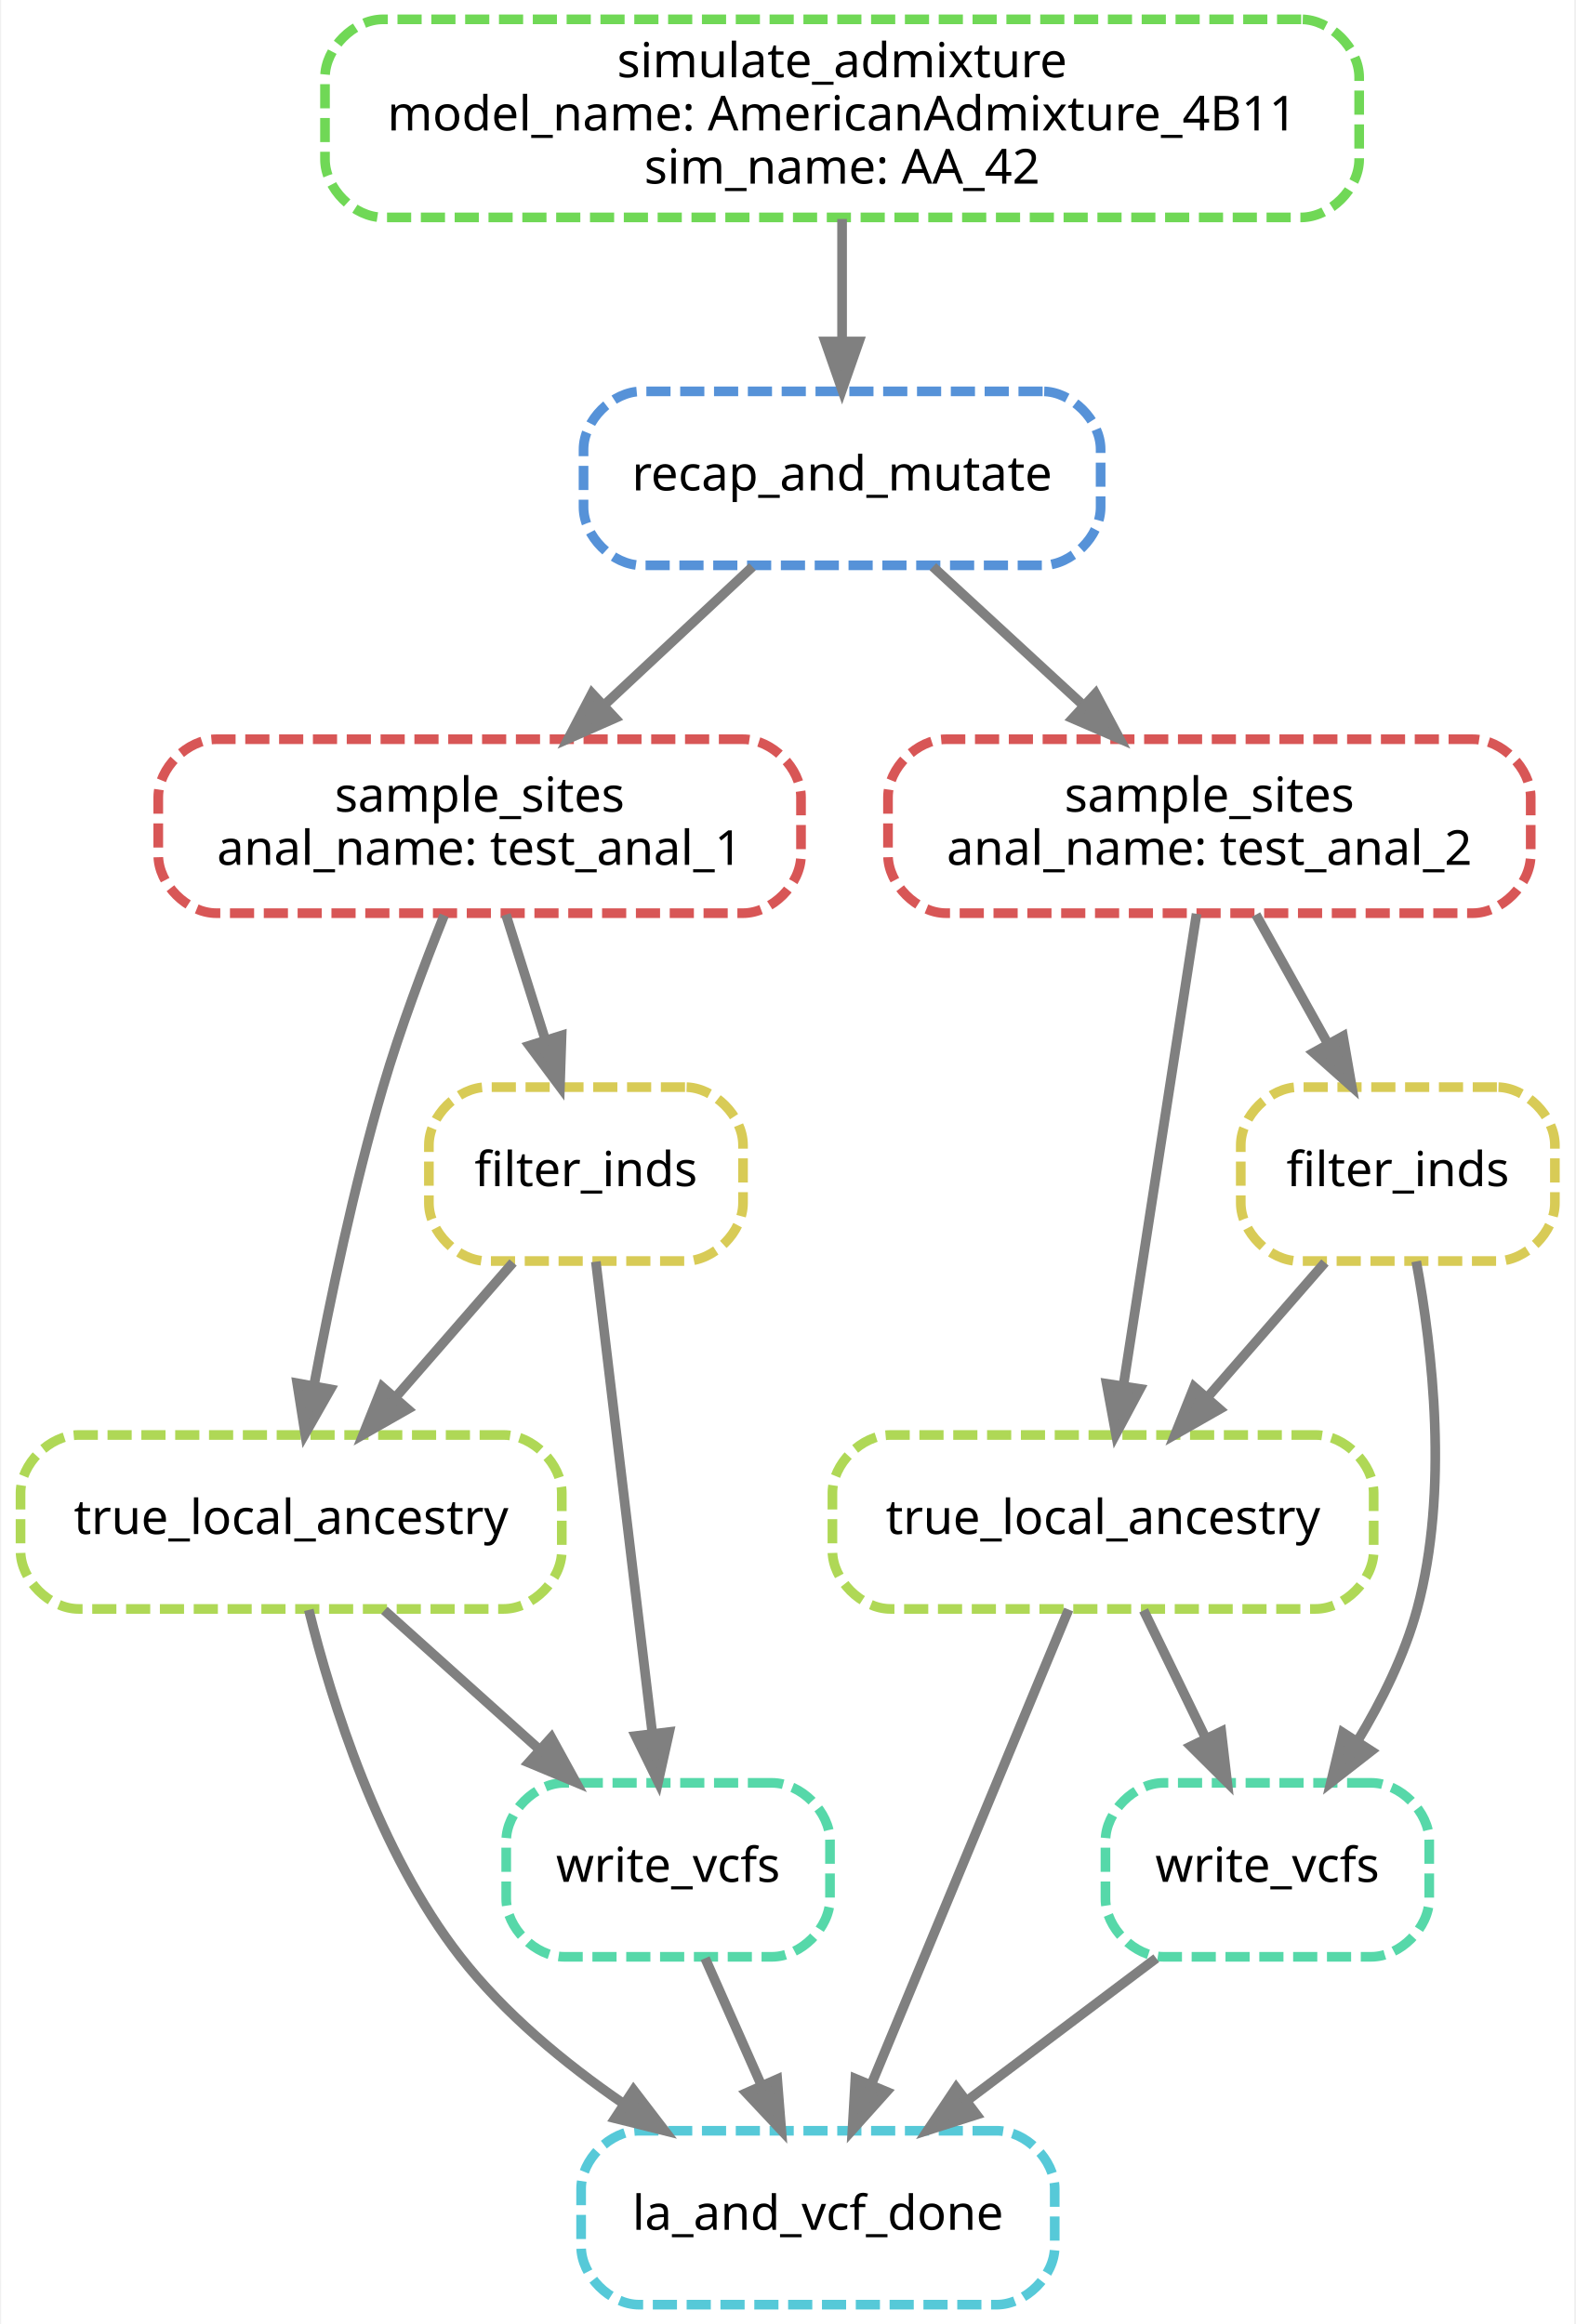
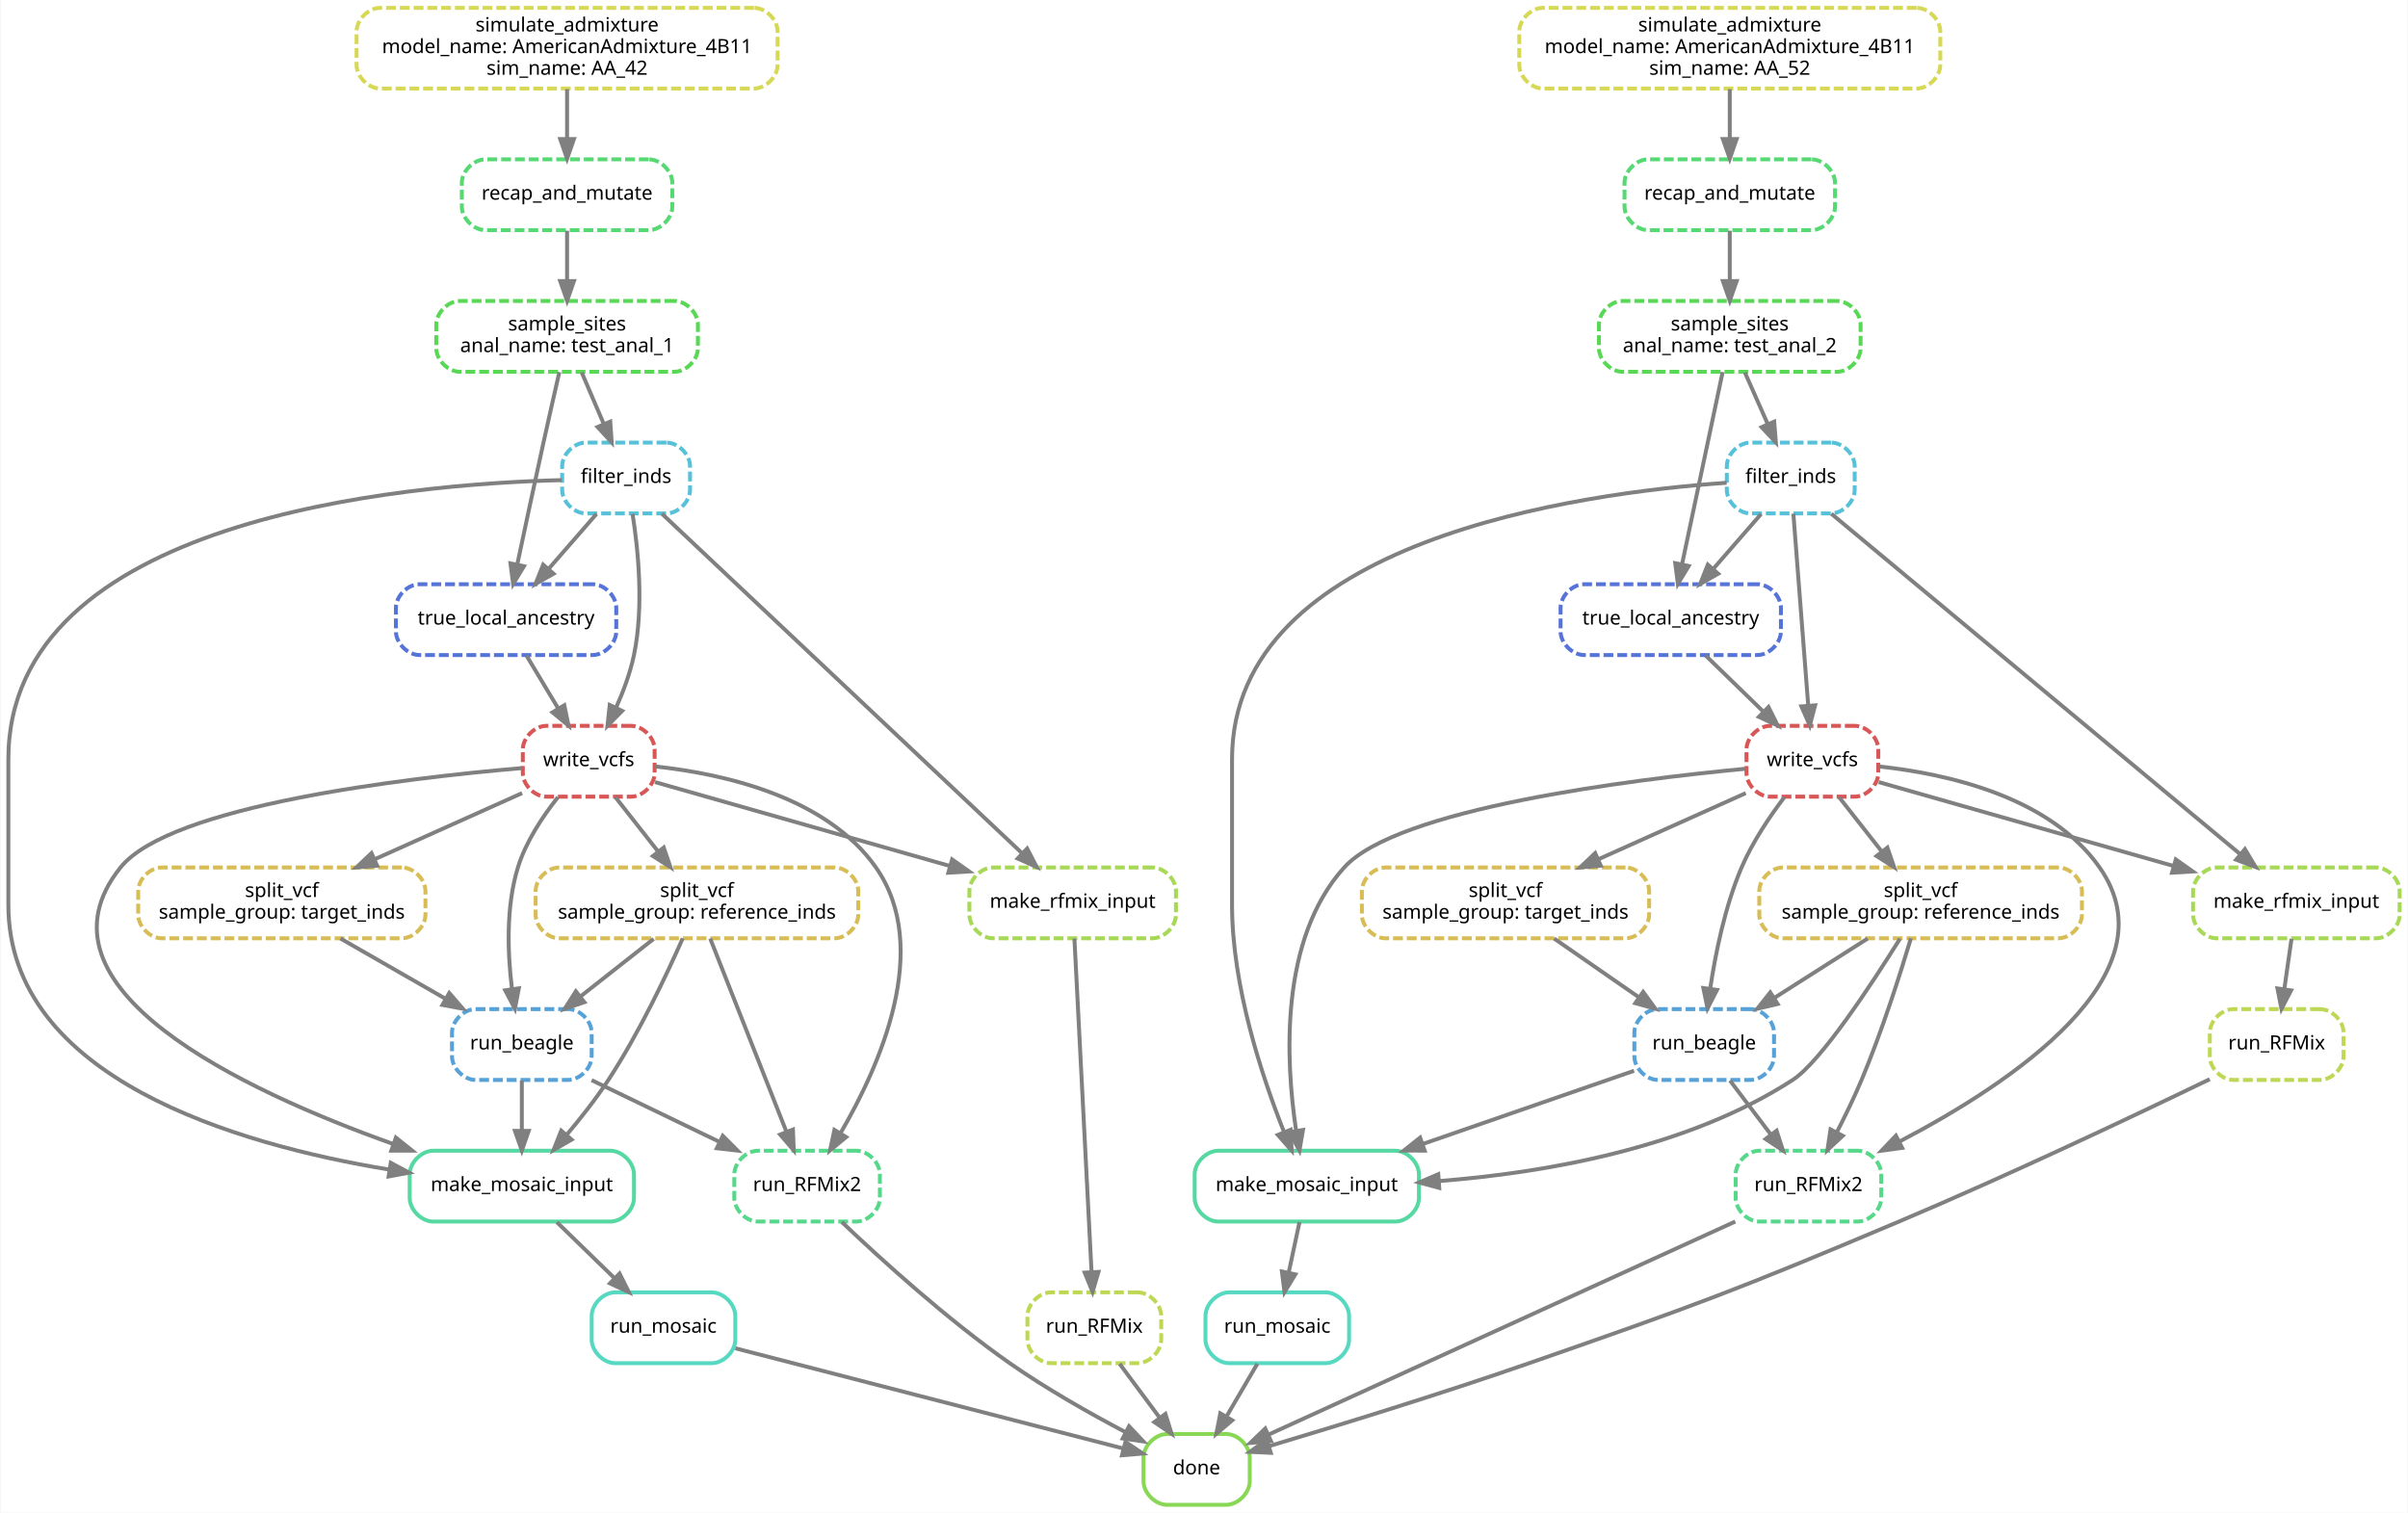
- <svg xmlns="http://www.w3.org/2000/svg" width="326pt" height="481pt" viewBox="0.00 0.00 325.50 481.00">
-   <g id="graph0" class="graph" transform="scale(1 1) rotate(0) translate(4 477)">
-     <polygon fill="white" stroke="transparent" points="-4,4 -4,-477 321.5,-477 321.5,4 -4,4" />
+ <svg xmlns="http://www.w3.org/2000/svg" width="1224pt" height="769pt" viewBox="0.00 0.00 1223.50 769.00">
+   <g id="graph0" class="graph" transform="scale(1 1) rotate(0) translate(4 765)">
+     <polygon fill="white" stroke="transparent" points="-4,4 -4,-765 1219.5,-765 1219.5,4 -4,4" />
    <g id="node1" class="node">
-       <path fill="none" stroke="#56c9d8" stroke-width="2" stroke-dasharray="5,2" d="M202,-36C202,-36 128,-36 128,-36 122,-36 116,-30 116,-24 116,-24 116,-12 116,-12 116,-6 122,0 128,0 128,0 202,0 202,0 208,0 214,-6 214,-12 214,-12 214,-24 214,-24 214,-30 208,-36 202,-36" />
-       <text text-anchor="middle" x="165" y="-15.5" font-family="sans" font-size="10.00">la_and_vcf_done</text>
+       <path fill="none" stroke="#88d856" stroke-width="2" d="M619,-36C619,-36 589,-36 589,-36 583,-36 577,-30 577,-24 577,-24 577,-12 577,-12 577,-6 583,0 589,0 589,0 619,0 619,0 625,0 631,-6 631,-12 631,-12 631,-24 631,-24 631,-30 625,-36 619,-36" />
+       <text text-anchor="middle" x="604" y="-15.5" font-family="sans" font-size="10.00">done</text>
    </g>
    <g id="node2" class="node">
-       <path fill="none" stroke="#afd856" stroke-width="2" stroke-dasharray="5,2" d="M100,-180C100,-180 12,-180 12,-180 6,-180 0,-174 0,-168 0,-168 0,-156 0,-156 0,-150 6,-144 12,-144 12,-144 100,-144 100,-144 106,-144 112,-150 112,-156 112,-156 112,-168 112,-168 112,-174 106,-180 100,-180" />
-       <text text-anchor="middle" x="56" y="-159.5" font-family="sans" font-size="10.00">true_local_ancestry</text>
+       <path fill="none" stroke="#56d88a" stroke-width="2" stroke-dasharray="5,2" d="M431,-180C431,-180 381,-180 381,-180 375,-180 369,-174 369,-168 369,-168 369,-156 369,-156 369,-150 375,-144 381,-144 381,-144 431,-144 431,-144 437,-144 443,-150 443,-156 443,-156 443,-168 443,-168 443,-174 437,-180 431,-180" />
+       <text text-anchor="middle" x="406" y="-159.5" font-family="sans" font-size="10.00">run_RFMix2</text>
    </g>
    <g id="edge1" class="edge">
-       <path fill="none" stroke="grey" stroke-width="2" d="M59.65,-143.8C64.37,-124.71 74.06,-93.74 91,-72 100.14,-60.26 112.57,-49.99 124.63,-41.7" />
-       <polygon fill="grey" stroke="grey" stroke-width="2" points="126.85,-44.42 133.29,-36.01 123.01,-38.57 126.85,-44.42" />
+       <path fill="none" stroke="grey" stroke-width="2" d="M423.68,-143.73C443.5,-124.87 477.06,-94.36 509,-72 527.58,-59 549.63,-46.53 567.8,-36.96" />
+       <polygon fill="grey" stroke="grey" stroke-width="2" points="569.65,-39.94 576.92,-32.23 566.43,-33.73 569.65,-39.94" />
+     </g>
+     <g id="node3" class="node">
+       <path fill="none" stroke="#56a2d8" stroke-width="2" stroke-dasharray="5,2" d="M284.5,-252C284.5,-252 237.5,-252 237.5,-252 231.5,-252 225.5,-246 225.5,-240 225.5,-240 225.5,-228 225.5,-228 225.5,-222 231.5,-216 237.5,-216 237.5,-216 284.5,-216 284.5,-216 290.5,-216 296.5,-222 296.5,-228 296.5,-228 296.5,-240 296.5,-240 296.5,-246 290.5,-252 284.5,-252" />
+       <text text-anchor="middle" x="261" y="-231.5" font-family="sans" font-size="10.00">run_beagle</text>
+     </g>
+     <g id="edge7" class="edge">
+       <path fill="none" stroke="grey" stroke-width="2" d="M296.47,-215.88C316.12,-206.39 340.72,-194.51 361.63,-184.42" />
+       <polygon fill="grey" stroke="grey" stroke-width="2" points="363.16,-187.57 370.64,-180.07 360.12,-181.26 363.16,-187.57" />
+     </g>
+     <g id="node27" class="node">
+       <path fill="none" stroke="#56d8a2" stroke-width="2" d="M306,-180C306,-180 216,-180 216,-180 210,-180 204,-174 204,-168 204,-168 204,-156 204,-156 204,-150 210,-144 216,-144 216,-144 306,-144 306,-144 312,-144 318,-150 318,-156 318,-156 318,-168 318,-168 318,-174 312,-180 306,-180" />
+       <text text-anchor="middle" x="261" y="-159.5" font-family="sans" font-size="10.00">make_mosaic_input</text>
+     </g>
+     <g id="edge44" class="edge">
+       <path fill="none" stroke="grey" stroke-width="2" d="M261,-215.7C261,-207.98 261,-198.71 261,-190.11" />
+       <polygon fill="grey" stroke="grey" stroke-width="2" points="264.5,-190.1 261,-180.1 257.5,-190.1 264.5,-190.1" />
+     </g>
+     <g id="node4" class="node">
+       <path fill="none" stroke="#d8bc56" stroke-width="2" stroke-dasharray="5,2" d="M200,-324C200,-324 78,-324 78,-324 72,-324 66,-318 66,-312 66,-312 66,-300 66,-300 66,-294 72,-288 78,-288 78,-288 200,-288 200,-288 206,-288 212,-294 212,-300 212,-300 212,-312 212,-312 212,-318 206,-324 200,-324" />
+       <text text-anchor="middle" x="139" y="-309" font-family="sans" font-size="10.00">split_vcf</text>
+       <text text-anchor="middle" x="139" y="-298" font-family="sans" font-size="10.00">sample_group: target_inds</text>
+     </g>
+     <g id="edge10" class="edge">
+       <path fill="none" stroke="grey" stroke-width="2" d="M168.84,-287.88C184.94,-278.64 205,-267.13 222.29,-257.21" />
+       <polygon fill="grey" stroke="grey" stroke-width="2" points="224.11,-260.2 231.04,-252.19 220.63,-254.13 224.11,-260.2" />
+     </g>
+     <g id="node5" class="node">
+       <path fill="none" stroke="#d85656" stroke-width="2" stroke-dasharray="5,2" d="M316.5,-396C316.5,-396 273.5,-396 273.5,-396 267.5,-396 261.5,-390 261.5,-384 261.5,-384 261.5,-372 261.5,-372 261.5,-366 267.5,-360 273.5,-360 273.5,-360 316.5,-360 316.5,-360 322.5,-360 328.5,-366 328.5,-372 328.5,-372 328.5,-384 328.5,-384 328.5,-390 322.5,-396 316.5,-396" />
+       <text text-anchor="middle" x="295" y="-375.5" font-family="sans" font-size="10.00">write_vcfs</text>
+     </g>
+     <g id="edge9" class="edge">
+       <path fill="none" stroke="grey" stroke-width="2" d="M328.82,-375.35C363.48,-371.64 415.77,-359.99 441,-324 469.66,-283.1 442.95,-223.11 423.06,-189.08" />
+       <polygon fill="grey" stroke="grey" stroke-width="2" points="425.86,-186.95 417.69,-180.21 419.88,-190.58 425.86,-186.95" />
+     </g>
+     <g id="edge12" class="edge">
+       <path fill="none" stroke="grey" stroke-width="2" d="M279.39,-359.77C271.63,-350.03 263.05,-337.18 259,-324 252.84,-303.97 253.77,-280.18 256,-262.24" />
+       <polygon fill="grey" stroke="grey" stroke-width="2" points="259.49,-262.57 257.47,-252.17 252.56,-261.56 259.49,-262.57" />
+     </g>
+     <g id="edge13" class="edge">
+       <path fill="none" stroke="grey" stroke-width="2" d="M261.15,-361.81C239.24,-351.98 210.39,-339.03 186.23,-328.19" />
+       <polygon fill="grey" stroke="grey" stroke-width="2" points="187.45,-324.9 176.89,-324 184.58,-331.29 187.45,-324.9" />
+     </g>
+     <g id="node11" class="node">
+       <path fill="none" stroke="#d8bc56" stroke-width="2" stroke-dasharray="5,2" d="M420,-324C420,-324 280,-324 280,-324 274,-324 268,-318 268,-312 268,-312 268,-300 268,-300 268,-294 274,-288 280,-288 280,-288 420,-288 420,-288 426,-288 432,-294 432,-300 432,-300 432,-312 432,-312 432,-318 426,-324 420,-324" />
+       <text text-anchor="middle" x="350" y="-309" font-family="sans" font-size="10.00">split_vcf</text>
+       <text text-anchor="middle" x="350" y="-298" font-family="sans" font-size="10.00">sample_group: reference_inds</text>
+     </g>
+     <g id="edge21" class="edge">
+       <path fill="none" stroke="grey" stroke-width="2" d="M308.6,-359.7C315.12,-351.39 323.07,-341.28 330.25,-332.14" />
+       <polygon fill="grey" stroke="grey" stroke-width="2" points="333.13,-334.13 336.56,-324.1 327.63,-329.81 333.13,-334.13" />
+     </g>
+     <g id="node23" class="node">
+       <path fill="none" stroke="#a7d856" stroke-width="2" stroke-dasharray="5,2" d="M581.5,-324C581.5,-324 500.5,-324 500.5,-324 494.5,-324 488.5,-318 488.5,-312 488.5,-312 488.5,-300 488.5,-300 488.5,-294 494.5,-288 500.5,-288 500.5,-288 581.5,-288 581.5,-288 587.5,-288 593.5,-294 593.5,-300 593.5,-300 593.5,-312 593.5,-312 593.5,-318 587.5,-324 581.5,-324" />
+       <text text-anchor="middle" x="541" y="-303.5" font-family="sans" font-size="10.00">make_rfmix_input</text>
+     </g>
+     <g id="edge39" class="edge">
+       <path fill="none" stroke="grey" stroke-width="2" d="M328.69,-367.41C367.14,-356.47 430.86,-338.34 478.48,-324.79" />
+       <polygon fill="grey" stroke="grey" stroke-width="2" points="479.72,-328.08 488.38,-321.97 477.8,-321.34 479.72,-328.08" />
+     </g>
+     <g id="edge46" class="edge">
+       <path fill="none" stroke="grey" stroke-width="2" d="M261.19,-374.54C201.7,-369.45 82.22,-355.46 57,-324 8.08,-262.99 118.93,-210.78 195.62,-183.43" />
+       <polygon fill="grey" stroke="grey" stroke-width="2" points="196.98,-186.67 205.26,-180.06 194.66,-180.06 196.98,-186.67" />
+     </g>
+     <g id="node6" class="node">
+       <path fill="none" stroke="#5673d8" stroke-width="2" stroke-dasharray="5,2" d="M297,-468C297,-468 209,-468 209,-468 203,-468 197,-462 197,-456 197,-456 197,-444 197,-444 197,-438 203,-432 209,-432 209,-432 297,-432 297,-432 303,-432 309,-438 309,-444 309,-444 309,-456 309,-456 309,-462 303,-468 297,-468" />
+       <text text-anchor="middle" x="253" y="-447.5" font-family="sans" font-size="10.00">true_local_ancestry</text>
+     </g>
+     <g id="edge14" class="edge">
+       <path fill="none" stroke="grey" stroke-width="2" d="M263.38,-431.7C268.26,-423.56 274.19,-413.69 279.58,-404.7" />
+       <polygon fill="grey" stroke="grey" stroke-width="2" points="282.59,-406.48 284.74,-396.1 276.59,-402.88 282.59,-406.48" />
+     </g>
+     <g id="node7" class="node">
+       <path fill="none" stroke="#59d856" stroke-width="2" stroke-dasharray="5,2" d="M338.5,-612C338.5,-612 229.5,-612 229.5,-612 223.5,-612 217.5,-606 217.5,-600 217.5,-600 217.5,-588 217.5,-588 217.5,-582 223.5,-576 229.5,-576 229.5,-576 338.5,-576 338.5,-576 344.5,-576 350.5,-582 350.5,-588 350.5,-588 350.5,-600 350.5,-600 350.5,-606 344.5,-612 338.5,-612" />
+       <text text-anchor="middle" x="284" y="-597" font-family="sans" font-size="10.00">sample_sites</text>
+       <text text-anchor="middle" x="284" y="-586" font-family="sans" font-size="10.00">anal_name: test_anal_1</text>
+     </g>
+     <g id="edge16" class="edge">
+       <path fill="none" stroke="grey" stroke-width="2" d="M280.06,-575.83C277.69,-565.46 274.63,-551.98 272,-540 267.45,-519.3 262.45,-495.85 258.72,-478.22" />
+       <polygon fill="grey" stroke="grey" stroke-width="2" points="262.07,-477.14 256.58,-468.08 255.22,-478.58 262.07,-477.14" />
    </g>
    <g id="node10" class="node">
-       <path fill="none" stroke="#56d8a9" stroke-width="2" stroke-dasharray="5,2" d="M155.5,-108C155.5,-108 112.5,-108 112.5,-108 106.5,-108 100.5,-102 100.5,-96 100.5,-96 100.5,-84 100.5,-84 100.5,-78 106.5,-72 112.5,-72 112.5,-72 155.5,-72 155.5,-72 161.5,-72 167.5,-78 167.5,-84 167.5,-84 167.5,-96 167.5,-96 167.5,-102 161.5,-108 155.5,-108" />
-       <text text-anchor="middle" x="134" y="-87.5" font-family="sans" font-size="10.00">write_vcfs</text>
+       <path fill="none" stroke="#56c1d8" stroke-width="2" stroke-dasharray="5,2" d="M334.5,-540C334.5,-540 293.5,-540 293.5,-540 287.5,-540 281.5,-534 281.5,-528 281.5,-528 281.5,-516 281.5,-516 281.5,-510 287.5,-504 293.5,-504 293.5,-504 334.5,-504 334.5,-504 340.5,-504 346.5,-510 346.5,-516 346.5,-516 346.5,-528 346.5,-528 346.5,-534 340.5,-540 334.5,-540" />
+       <text text-anchor="middle" x="314" y="-519.5" font-family="sans" font-size="10.00">filter_inds</text>
+     </g>
+     <g id="edge20" class="edge">
+       <path fill="none" stroke="grey" stroke-width="2" d="M291.42,-575.7C294.79,-567.81 298.87,-558.3 302.62,-549.55" />
+       <polygon fill="grey" stroke="grey" stroke-width="2" points="305.95,-550.67 306.67,-540.1 299.51,-547.92 305.95,-550.67" />
+     </g>
+     <g id="node8" class="node">
+       <path fill="none" stroke="#56d873" stroke-width="2" stroke-dasharray="5,2" d="M325.5,-684C325.5,-684 242.5,-684 242.5,-684 236.5,-684 230.5,-678 230.5,-672 230.5,-672 230.5,-660 230.5,-660 230.5,-654 236.5,-648 242.5,-648 242.5,-648 325.5,-648 325.5,-648 331.5,-648 337.5,-654 337.5,-660 337.5,-660 337.5,-672 337.5,-672 337.5,-678 331.5,-684 325.5,-684" />
+       <text text-anchor="middle" x="284" y="-663.5" font-family="sans" font-size="10.00">recap_and_mutate</text>
+     </g>
+     <g id="edge18" class="edge">
+       <path fill="none" stroke="grey" stroke-width="2" d="M284,-647.7C284,-639.98 284,-630.71 284,-622.11" />
+       <polygon fill="grey" stroke="grey" stroke-width="2" points="287.5,-622.1 284,-612.1 280.5,-622.1 287.5,-622.1" />
+     </g>
+     <g id="node9" class="node">
+       <path fill="none" stroke="#d6d856" stroke-width="2" stroke-dasharray="5,2" d="M379,-761C379,-761 189,-761 189,-761 183,-761 177,-755 177,-749 177,-749 177,-732 177,-732 177,-726 183,-720 189,-720 189,-720 379,-720 379,-720 385,-720 391,-726 391,-732 391,-732 391,-749 391,-749 391,-755 385,-761 379,-761" />
+       <text text-anchor="middle" x="284" y="-749" font-family="sans" font-size="10.00">simulate_admixture</text>
+       <text text-anchor="middle" x="284" y="-738" font-family="sans" font-size="10.00">model_name: AmericanAdmixture_4B11</text>
+       <text text-anchor="middle" x="284" y="-727" font-family="sans" font-size="10.00">sim_name: AA_42</text>
+     </g>
+     <g id="edge19" class="edge">
+       <path fill="none" stroke="grey" stroke-width="2" d="M284,-719.69C284,-711.91 284,-702.84 284,-694.45" />
+       <polygon fill="grey" stroke="grey" stroke-width="2" points="287.5,-694.32 284,-684.32 280.5,-694.32 287.5,-694.32" />
    </g>
    <g id="edge15" class="edge">
-       <path fill="none" stroke="grey" stroke-width="2" d="M75.28,-143.7C84.92,-135.05 96.73,-124.45 107.23,-115.03" />
-       <polygon fill="grey" stroke="grey" stroke-width="2" points="109.84,-117.39 114.94,-108.1 105.16,-112.18 109.84,-117.39" />
-     </g>
-     <g id="node3" class="node">
-       <path fill="none" stroke="#d85656" stroke-width="2" stroke-dasharray="5,2" d="M149.5,-324C149.5,-324 40.5,-324 40.5,-324 34.5,-324 28.5,-318 28.5,-312 28.5,-312 28.5,-300 28.5,-300 28.5,-294 34.5,-288 40.5,-288 40.5,-288 149.5,-288 149.5,-288 155.5,-288 161.5,-294 161.5,-300 161.5,-300 161.5,-312 161.5,-312 161.5,-318 155.5,-324 149.5,-324" />
-       <text text-anchor="middle" x="95" y="-309" font-family="sans" font-size="10.00">sample_sites</text>
-       <text text-anchor="middle" x="95" y="-298" font-family="sans" font-size="10.00">anal_name: test_anal_1</text>
+       <path fill="none" stroke="grey" stroke-width="2" d="M317.28,-503.74C320.14,-485.66 323.09,-456.53 318,-432 316.12,-422.96 312.63,-413.58 308.91,-405.26" />
+       <polygon fill="grey" stroke="grey" stroke-width="2" points="312,-403.6 304.54,-396.07 305.68,-406.61 312,-403.6" />
+     </g>
+     <g id="edge17" class="edge">
+       <path fill="none" stroke="grey" stroke-width="2" d="M298.92,-503.7C291.61,-495.3 282.69,-485.07 274.66,-475.86" />
+       <polygon fill="grey" stroke="grey" stroke-width="2" points="277.11,-473.34 267.91,-468.1 271.84,-477.94 277.11,-473.34" />
+     </g>
+     <g id="edge38" class="edge">
+       <path fill="none" stroke="grey" stroke-width="2" d="M332.19,-503.85C372.37,-465.97 468.79,-375.08 515.19,-331.33" />
+       <polygon fill="grey" stroke="grey" stroke-width="2" points="517.85,-333.64 522.72,-324.23 513.04,-328.55 517.85,-333.64" />
+     </g>
+     <g id="edge47" class="edge">
+       <path fill="none" stroke="grey" stroke-width="2" d="M281.29,-520.93C200.86,-518.88 0,-501.5 0,-379 0,-379 0,-379 0,-305 0,-216.88 116.22,-183.13 193.56,-170.43" />
+       <polygon fill="grey" stroke="grey" stroke-width="2" points="194.38,-173.85 203.72,-168.85 193.3,-166.93 194.38,-173.85" />
+     </g>
+     <g id="edge8" class="edge">
+       <path fill="none" stroke="grey" stroke-width="2" d="M356.75,-287.87C366.38,-263.46 384.14,-218.43 395.5,-189.64" />
+       <polygon fill="grey" stroke="grey" stroke-width="2" points="398.81,-190.78 399.22,-180.19 392.3,-188.21 398.81,-190.78" />
+     </g>
+     <g id="edge11" class="edge">
+       <path fill="none" stroke="grey" stroke-width="2" d="M328,-287.7C316.79,-278.88 303,-268.03 290.85,-258.47" />
+       <polygon fill="grey" stroke="grey" stroke-width="2" points="292.77,-255.54 282.75,-252.1 288.44,-261.04 292.77,-255.54" />
+     </g>
+     <g id="edge45" class="edge">
+       <path fill="none" stroke="grey" stroke-width="2" d="M342.78,-287.98C334.66,-269.59 320.57,-239.74 305,-216 298.74,-206.45 291.03,-196.65 283.82,-188.12" />
+       <polygon fill="grey" stroke="grey" stroke-width="2" points="286.31,-185.65 277.12,-180.37 281.01,-190.23 286.31,-185.65" />
+     </g>
+     <g id="node12" class="node">
+       <path fill="none" stroke="#56d88a" stroke-width="2" stroke-dasharray="5,2" d="M940,-180C940,-180 890,-180 890,-180 884,-180 878,-174 878,-168 878,-168 878,-156 878,-156 878,-150 884,-144 890,-144 890,-144 940,-144 940,-144 946,-144 952,-150 952,-156 952,-156 952,-168 952,-168 952,-174 946,-180 940,-180" />
+       <text text-anchor="middle" x="915" y="-159.5" font-family="sans" font-size="10.00">run_RFMix2</text>
+     </g>
+     <g id="edge2" class="edge">
+       <path fill="none" stroke="grey" stroke-width="2" d="M877.8,-144.01C817.77,-116.61 700.29,-62.96 640.63,-35.73" />
+       <polygon fill="grey" stroke="grey" stroke-width="2" points="641.78,-32.4 631.23,-31.43 638.87,-38.77 641.78,-32.4" />
+     </g>
+     <g id="node13" class="node">
+       <path fill="none" stroke="#56a2d8" stroke-width="2" stroke-dasharray="5,2" d="M885.5,-252C885.5,-252 838.5,-252 838.5,-252 832.5,-252 826.5,-246 826.5,-240 826.5,-240 826.5,-228 826.5,-228 826.5,-222 832.5,-216 838.5,-216 838.5,-216 885.5,-216 885.5,-216 891.5,-216 897.5,-222 897.5,-228 897.5,-228 897.5,-240 897.5,-240 897.5,-246 891.5,-252 885.5,-252" />
+       <text text-anchor="middle" x="862" y="-231.5" font-family="sans" font-size="10.00">run_beagle</text>
+     </g>
+     <g id="edge22" class="edge">
+       <path fill="none" stroke="grey" stroke-width="2" d="M875.1,-215.7C881.39,-207.39 889.05,-197.28 895.96,-188.14" />
+       <polygon fill="grey" stroke="grey" stroke-width="2" points="898.8,-190.19 902.05,-180.1 893.22,-185.96 898.8,-190.19" />
+     </g>
+     <g id="node29" class="node">
+       <path fill="none" stroke="#56d8a2" stroke-width="2" d="M705,-180C705,-180 615,-180 615,-180 609,-180 603,-174 603,-168 603,-168 603,-156 603,-156 603,-150 609,-144 615,-144 615,-144 705,-144 705,-144 711,-144 717,-150 717,-156 717,-156 717,-168 717,-168 717,-174 711,-180 705,-180" />
+       <text text-anchor="middle" x="660" y="-159.5" font-family="sans" font-size="10.00">make_mosaic_input</text>
+     </g>
+     <g id="edge49" class="edge">
+       <path fill="none" stroke="grey" stroke-width="2" d="M826.35,-220.65C796.64,-210.35 753.7,-195.47 718.89,-183.41" />
+       <polygon fill="grey" stroke="grey" stroke-width="2" points="719.9,-180.05 709.31,-180.09 717.61,-186.67 719.9,-180.05" />
+     </g>
+     <g id="node14" class="node">
+       <path fill="none" stroke="#d8bc56" stroke-width="2" stroke-dasharray="5,2" d="M822,-324C822,-324 700,-324 700,-324 694,-324 688,-318 688,-312 688,-312 688,-300 688,-300 688,-294 694,-288 700,-288 700,-288 822,-288 822,-288 828,-288 834,-294 834,-300 834,-300 834,-312 834,-312 834,-318 828,-324 822,-324" />
+       <text text-anchor="middle" x="761" y="-309" font-family="sans" font-size="10.00">split_vcf</text>
+       <text text-anchor="middle" x="761" y="-298" font-family="sans" font-size="10.00">sample_group: target_inds</text>
+     </g>
+     <g id="edge25" class="edge">
+       <path fill="none" stroke="grey" stroke-width="2" d="M785.71,-287.88C798.67,-278.89 814.73,-267.76 828.77,-258.03" />
+       <polygon fill="grey" stroke="grey" stroke-width="2" points="830.97,-260.76 837.2,-252.19 826.98,-255.01 830.97,-260.76" />
+     </g>
+     <g id="node15" class="node">
+       <path fill="none" stroke="#d85656" stroke-width="2" stroke-dasharray="5,2" d="M938.5,-396C938.5,-396 895.5,-396 895.5,-396 889.5,-396 883.5,-390 883.5,-384 883.5,-384 883.5,-372 883.5,-372 883.5,-366 889.5,-360 895.5,-360 895.5,-360 938.5,-360 938.5,-360 944.5,-360 950.5,-366 950.5,-372 950.5,-372 950.5,-384 950.5,-384 950.5,-390 944.5,-396 938.5,-396" />
+       <text text-anchor="middle" x="917" y="-375.5" font-family="sans" font-size="10.00">write_vcfs</text>
+     </g>
+     <g id="edge24" class="edge">
+       <path fill="none" stroke="grey" stroke-width="2" d="M950.82,-375.35C985.48,-371.64 1037.77,-359.99 1063,-324 1101.19,-269.51 1017.74,-214.18 961.29,-184.69" />
+       <polygon fill="grey" stroke="grey" stroke-width="2" points="962.64,-181.45 952.14,-180.01 959.45,-187.68 962.64,-181.45" />
+     </g>
+     <g id="edge27" class="edge">
+       <path fill="none" stroke="grey" stroke-width="2" d="M902.84,-359.85C895.31,-349.93 886.5,-336.89 881,-324 872.59,-304.29 867.76,-280.49 865.07,-262.46" />
+       <polygon fill="grey" stroke="grey" stroke-width="2" points="868.51,-261.76 863.7,-252.33 861.57,-262.71 868.51,-261.76" />
+     </g>
+     <g id="edge28" class="edge">
+       <path fill="none" stroke="grey" stroke-width="2" d="M883.15,-361.81C861.24,-351.98 832.39,-339.03 808.23,-328.19" />
+       <polygon fill="grey" stroke="grey" stroke-width="2" points="809.45,-324.9 798.89,-324 806.58,-331.29 809.45,-324.9" />
+     </g>
+     <g id="node21" class="node">
+       <path fill="none" stroke="#d8bc56" stroke-width="2" stroke-dasharray="5,2" d="M1042,-324C1042,-324 902,-324 902,-324 896,-324 890,-318 890,-312 890,-312 890,-300 890,-300 890,-294 896,-288 902,-288 902,-288 1042,-288 1042,-288 1048,-288 1054,-294 1054,-300 1054,-300 1054,-312 1054,-312 1054,-318 1048,-324 1042,-324" />
+       <text text-anchor="middle" x="972" y="-309" font-family="sans" font-size="10.00">split_vcf</text>
+       <text text-anchor="middle" x="972" y="-298" font-family="sans" font-size="10.00">sample_group: reference_inds</text>
+     </g>
+     <g id="edge36" class="edge">
+       <path fill="none" stroke="grey" stroke-width="2" d="M930.6,-359.7C937.12,-351.39 945.07,-341.28 952.25,-332.14" />
+       <polygon fill="grey" stroke="grey" stroke-width="2" points="955.13,-334.13 958.56,-324.1 949.63,-329.81 955.13,-334.13" />
+     </g>
+     <g id="node25" class="node">
+       <path fill="none" stroke="#a7d856" stroke-width="2" stroke-dasharray="5,2" d="M1203.5,-324C1203.5,-324 1122.5,-324 1122.5,-324 1116.5,-324 1110.5,-318 1110.5,-312 1110.5,-312 1110.5,-300 1110.5,-300 1110.5,-294 1116.5,-288 1122.5,-288 1122.5,-288 1203.5,-288 1203.5,-288 1209.5,-288 1215.5,-294 1215.5,-300 1215.5,-300 1215.5,-312 1215.5,-312 1215.5,-318 1209.5,-324 1203.5,-324" />
+       <text text-anchor="middle" x="1163" y="-303.5" font-family="sans" font-size="10.00">make_rfmix_input</text>
+     </g>
+     <g id="edge42" class="edge">
+       <path fill="none" stroke="grey" stroke-width="2" d="M950.69,-367.41C989.14,-356.47 1052.86,-338.34 1100.48,-324.79" />
+       <polygon fill="grey" stroke="grey" stroke-width="2" points="1101.72,-328.08 1110.38,-321.97 1099.8,-321.34 1101.72,-328.08" />
+     </g>
+     <g id="edge51" class="edge">
+       <path fill="none" stroke="grey" stroke-width="2" d="M883.07,-374.2C824,-368.58 705.96,-353.84 679,-324 646,-287.47 649.23,-225.7 654.58,-190.23" />
+       <polygon fill="grey" stroke="grey" stroke-width="2" points="658.07,-190.57 656.27,-180.13 651.17,-189.41 658.07,-190.57" />
+     </g>
+     <g id="node16" class="node">
+       <path fill="none" stroke="#5673d8" stroke-width="2" stroke-dasharray="5,2" d="M889,-468C889,-468 801,-468 801,-468 795,-468 789,-462 789,-456 789,-456 789,-444 789,-444 789,-438 795,-432 801,-432 801,-432 889,-432 889,-432 895,-432 901,-438 901,-444 901,-444 901,-456 901,-456 901,-462 895,-468 889,-468" />
+       <text text-anchor="middle" x="845" y="-447.5" font-family="sans" font-size="10.00">true_local_ancestry</text>
+     </g>
+     <g id="edge29" class="edge">
+       <path fill="none" stroke="grey" stroke-width="2" d="M862.8,-431.7C871.6,-423.14 882.38,-412.66 892,-403.3" />
+       <polygon fill="grey" stroke="grey" stroke-width="2" points="894.68,-405.58 899.41,-396.1 889.8,-400.57 894.68,-405.58" />
+     </g>
+     <g id="node17" class="node">
+       <path fill="none" stroke="#59d856" stroke-width="2" stroke-dasharray="5,2" d="M929.5,-612C929.5,-612 820.5,-612 820.5,-612 814.5,-612 808.5,-606 808.5,-600 808.5,-600 808.5,-588 808.5,-588 808.5,-582 814.5,-576 820.5,-576 820.5,-576 929.5,-576 929.5,-576 935.5,-576 941.5,-582 941.5,-588 941.5,-588 941.5,-600 941.5,-600 941.5,-606 935.5,-612 929.5,-612" />
+       <text text-anchor="middle" x="875" y="-597" font-family="sans" font-size="10.00">sample_sites</text>
+       <text text-anchor="middle" x="875" y="-586" font-family="sans" font-size="10.00">anal_name: test_anal_2</text>
+     </g>
+     <g id="edge31" class="edge">
+       <path fill="none" stroke="grey" stroke-width="2" d="M871.38,-575.87C866.25,-551.56 856.79,-506.82 850.71,-478.01" />
+       <polygon fill="grey" stroke="grey" stroke-width="2" points="854.12,-477.25 848.63,-468.19 847.27,-478.7 854.12,-477.25" />
+     </g>
+     <g id="node20" class="node">
+       <path fill="none" stroke="#56c1d8" stroke-width="2" stroke-dasharray="5,2" d="M926.5,-540C926.5,-540 885.5,-540 885.5,-540 879.5,-540 873.5,-534 873.5,-528 873.5,-528 873.5,-516 873.5,-516 873.5,-510 879.5,-504 885.5,-504 885.5,-504 926.5,-504 926.5,-504 932.5,-504 938.5,-510 938.5,-516 938.5,-516 938.5,-528 938.5,-528 938.5,-534 932.5,-540 926.5,-540" />
+       <text text-anchor="middle" x="906" y="-519.5" font-family="sans" font-size="10.00">filter_inds</text>
+     </g>
+     <g id="edge35" class="edge">
+       <path fill="none" stroke="grey" stroke-width="2" d="M882.66,-575.7C886.19,-567.73 890.46,-558.1 894.37,-549.26" />
+       <polygon fill="grey" stroke="grey" stroke-width="2" points="897.58,-550.67 898.43,-540.1 891.18,-547.83 897.58,-550.67" />
+     </g>
+     <g id="node18" class="node">
+       <path fill="none" stroke="#56d873" stroke-width="2" stroke-dasharray="5,2" d="M916.5,-684C916.5,-684 833.5,-684 833.5,-684 827.5,-684 821.5,-678 821.5,-672 821.5,-672 821.5,-660 821.5,-660 821.5,-654 827.5,-648 833.5,-648 833.5,-648 916.5,-648 916.5,-648 922.5,-648 928.5,-654 928.5,-660 928.5,-660 928.5,-672 928.5,-672 928.5,-678 922.5,-684 916.5,-684" />
+       <text text-anchor="middle" x="875" y="-663.5" font-family="sans" font-size="10.00">recap_and_mutate</text>
+     </g>
+     <g id="edge33" class="edge">
+       <path fill="none" stroke="grey" stroke-width="2" d="M875,-647.7C875,-639.98 875,-630.71 875,-622.11" />
+       <polygon fill="grey" stroke="grey" stroke-width="2" points="878.5,-622.1 875,-612.1 871.5,-622.1 878.5,-622.1" />
+     </g>
+     <g id="node19" class="node">
+       <path fill="none" stroke="#d6d856" stroke-width="2" stroke-dasharray="5,2" d="M970,-761C970,-761 780,-761 780,-761 774,-761 768,-755 768,-749 768,-749 768,-732 768,-732 768,-726 774,-720 780,-720 780,-720 970,-720 970,-720 976,-720 982,-726 982,-732 982,-732 982,-749 982,-749 982,-755 976,-761 970,-761" />
+       <text text-anchor="middle" x="875" y="-749" font-family="sans" font-size="10.00">simulate_admixture</text>
+       <text text-anchor="middle" x="875" y="-738" font-family="sans" font-size="10.00">model_name: AmericanAdmixture_4B11</text>
+       <text text-anchor="middle" x="875" y="-727" font-family="sans" font-size="10.00">sim_name: AA_52</text>
+     </g>
+     <g id="edge34" class="edge">
+       <path fill="none" stroke="grey" stroke-width="2" d="M875,-719.69C875,-711.91 875,-702.84 875,-694.45" />
+       <polygon fill="grey" stroke="grey" stroke-width="2" points="878.5,-694.32 875,-684.32 871.5,-694.32 878.5,-694.32" />
+     </g>
+     <g id="edge30" class="edge">
+       <path fill="none" stroke="grey" stroke-width="2" d="M907.33,-503.87C909.2,-479.67 912.65,-435.21 914.88,-406.39" />
+       <polygon fill="grey" stroke="grey" stroke-width="2" points="918.39,-406.43 915.67,-396.19 911.41,-405.89 918.39,-406.43" />
+     </g>
+     <g id="edge32" class="edge">
+       <path fill="none" stroke="grey" stroke-width="2" d="M890.92,-503.7C883.61,-495.3 874.69,-485.07 866.66,-475.86" />
+       <polygon fill="grey" stroke="grey" stroke-width="2" points="869.11,-473.34 859.91,-468.1 863.84,-477.94 869.11,-473.34" />
+     </g>
+     <g id="edge41" class="edge">
+       <path fill="none" stroke="grey" stroke-width="2" d="M926.6,-503.85C972.27,-465.81 1082.15,-374.32 1134.43,-330.79" />
+       <polygon fill="grey" stroke="grey" stroke-width="2" points="1136.86,-333.32 1142.3,-324.23 1132.38,-327.94 1136.86,-333.32" />
+     </g>
+     <g id="edge52" class="edge">
+       <path fill="none" stroke="grey" stroke-width="2" d="M873.42,-519.57C798.82,-514.39 622,-490.35 622,-379 622,-379 622,-379 622,-305 622,-263.63 637.23,-217.72 648.41,-189.61" />
+       <polygon fill="grey" stroke="grey" stroke-width="2" points="651.76,-190.67 652.31,-180.09 645.28,-188.02 651.76,-190.67" />
+     </g>
+     <g id="edge23" class="edge">
+       <path fill="none" stroke="grey" stroke-width="2" d="M967.08,-288C961.65,-269.88 952.3,-240.5 942,-216 938.28,-207.15 933.7,-197.73 929.37,-189.33" />
+       <polygon fill="grey" stroke="grey" stroke-width="2" points="932.41,-187.59 924.66,-180.36 926.21,-190.84 932.41,-187.59" />
+     </g>
+     <g id="edge26" class="edge">
+       <path fill="none" stroke="grey" stroke-width="2" d="M945.09,-287.88C930.84,-278.81 913.15,-267.55 897.76,-257.76" />
+       <polygon fill="grey" stroke="grey" stroke-width="2" points="899.33,-254.61 889.01,-252.19 895.57,-260.51 899.33,-254.61" />
+     </g>
+     <g id="edge50" class="edge">
+       <path fill="none" stroke="grey" stroke-width="2" d="M961.55,-287.83C947.13,-264.68 921.28,-225.27 907,-216 853.11,-181.02 780.02,-168.72 727.35,-164.6" />
+       <polygon fill="grey" stroke="grey" stroke-width="2" points="727.32,-161.09 717.1,-163.88 726.83,-168.07 727.32,-161.09" />
+     </g>
+     <g id="node22" class="node">
+       <path fill="none" stroke="#bed856" stroke-width="2" stroke-dasharray="5,2" d="M574,-108C574,-108 530,-108 530,-108 524,-108 518,-102 518,-96 518,-96 518,-84 518,-84 518,-78 524,-72 530,-72 530,-72 574,-72 574,-72 580,-72 586,-78 586,-84 586,-84 586,-96 586,-96 586,-102 580,-108 574,-108" />
+       <text text-anchor="middle" x="552" y="-87.5" font-family="sans" font-size="10.00">run_RFMix</text>
+     </g>
+     <g id="edge3" class="edge">
+       <path fill="none" stroke="grey" stroke-width="2" d="M564.85,-71.7C571.03,-63.39 578.54,-53.28 585.32,-44.14" />
+       <polygon fill="grey" stroke="grey" stroke-width="2" points="588.14,-46.22 591.29,-36.1 582.52,-42.04 588.14,-46.22" />
+     </g>
+     <g id="edge37" class="edge">
+       <path fill="none" stroke="grey" stroke-width="2" d="M541.88,-287.85C543.78,-250.83 548.29,-163.18 550.59,-118.39" />
+       <polygon fill="grey" stroke="grey" stroke-width="2" points="554.1,-118.4 551.11,-108.23 547.11,-118.04 554.1,-118.4" />
+     </g>
+     <g id="node24" class="node">
+       <path fill="none" stroke="#bed856" stroke-width="2" stroke-dasharray="5,2" d="M1175,-252C1175,-252 1131,-252 1131,-252 1125,-252 1119,-246 1119,-240 1119,-240 1119,-228 1119,-228 1119,-222 1125,-216 1131,-216 1131,-216 1175,-216 1175,-216 1181,-216 1187,-222 1187,-228 1187,-228 1187,-240 1187,-240 1187,-246 1181,-252 1175,-252" />
+       <text text-anchor="middle" x="1153" y="-231.5" font-family="sans" font-size="10.00">run_RFMix</text>
+     </g>
+     <g id="edge4" class="edge">
+       <path fill="none" stroke="grey" stroke-width="2" d="M1118.98,-216.37C1080.84,-197.93 1017.01,-167.67 961,-144 878.59,-109.17 857.51,-101.4 773,-72 727.8,-56.27 675.1,-40.08 640.72,-29.8" />
+       <polygon fill="grey" stroke="grey" stroke-width="2" points="641.68,-26.43 631.1,-26.93 639.68,-33.14 641.68,-26.43" />
+     </g>
+     <g id="edge40" class="edge">
+       <path fill="none" stroke="grey" stroke-width="2" d="M1160.53,-287.7C1159.43,-279.98 1158.1,-270.71 1156.87,-262.11" />
+       <polygon fill="grey" stroke="grey" stroke-width="2" points="1160.32,-261.51 1155.44,-252.1 1153.39,-262.5 1160.32,-261.51" />
+     </g>
+     <g id="node26" class="node">
+       <path fill="none" stroke="#56d8c1" stroke-width="2" d="M357.5,-108C357.5,-108 308.5,-108 308.5,-108 302.5,-108 296.5,-102 296.5,-96 296.5,-96 296.5,-84 296.5,-84 296.5,-78 302.5,-72 308.5,-72 308.5,-72 357.5,-72 357.5,-72 363.5,-72 369.5,-78 369.5,-84 369.5,-84 369.5,-96 369.5,-96 369.5,-102 363.5,-108 357.5,-108" />
+       <text text-anchor="middle" x="333" y="-87.5" font-family="sans" font-size="10.00">run_mosaic</text>
    </g>
    <g id="edge5" class="edge">
-       <path fill="none" stroke="grey" stroke-width="2" d="M87.66,-287.56C83.55,-277.33 78.55,-264.08 75,-252 69,-231.57 64.05,-207.98 60.71,-190.22" />
-       <polygon fill="grey" stroke="grey" stroke-width="2" points="64.13,-189.46 58.89,-180.25 57.24,-190.72 64.13,-189.46" />
-     </g>
-     <g id="node6" class="node">
-       <path fill="none" stroke="#d8cb56" stroke-width="2" stroke-dasharray="5,2" d="M137.5,-252C137.5,-252 96.5,-252 96.5,-252 90.5,-252 84.5,-246 84.5,-240 84.5,-240 84.5,-228 84.5,-228 84.5,-222 90.5,-216 96.5,-216 96.5,-216 137.5,-216 137.5,-216 143.5,-216 149.5,-222 149.5,-228 149.5,-228 149.5,-240 149.5,-240 149.5,-246 143.5,-252 137.5,-252" />
-       <text text-anchor="middle" x="117" y="-231.5" font-family="sans" font-size="10.00">filter_inds</text>
-     </g>
-     <g id="edge9" class="edge">
-       <path fill="none" stroke="grey" stroke-width="2" d="M100.44,-287.7C102.89,-279.9 105.84,-270.51 108.57,-261.83" />
-       <polygon fill="grey" stroke="grey" stroke-width="2" points="111.96,-262.69 111.62,-252.1 105.29,-260.59 111.96,-262.69" />
-     </g>
-     <g id="node4" class="node">
-       <path fill="none" stroke="#5692d8" stroke-width="2" stroke-dasharray="5,2" d="M211.5,-396C211.5,-396 128.5,-396 128.5,-396 122.5,-396 116.5,-390 116.5,-384 116.5,-384 116.5,-372 116.5,-372 116.5,-366 122.5,-360 128.5,-360 128.5,-360 211.5,-360 211.5,-360 217.5,-360 223.5,-366 223.5,-372 223.5,-372 223.5,-384 223.5,-384 223.5,-390 217.5,-396 211.5,-396" />
-       <text text-anchor="middle" x="170" y="-375.5" font-family="sans" font-size="10.00">recap_and_mutate</text>
-     </g>
-     <g id="edge7" class="edge">
-       <path fill="none" stroke="grey" stroke-width="2" d="M151.46,-359.7C142.2,-351.05 130.84,-340.45 120.74,-331.03" />
-       <polygon fill="grey" stroke="grey" stroke-width="2" points="123.02,-328.37 113.33,-324.1 118.25,-333.49 123.02,-328.37" />
-     </g>
-     <g id="node8" class="node">
-       <path fill="none" stroke="#d85656" stroke-width="2" stroke-dasharray="5,2" d="M300.5,-324C300.5,-324 191.5,-324 191.5,-324 185.5,-324 179.5,-318 179.5,-312 179.5,-312 179.5,-300 179.5,-300 179.5,-294 185.5,-288 191.5,-288 191.5,-288 300.5,-288 300.5,-288 306.5,-288 312.5,-294 312.5,-300 312.5,-300 312.5,-312 312.5,-312 312.5,-318 306.5,-324 300.5,-324" />
-       <text text-anchor="middle" x="246" y="-309" font-family="sans" font-size="10.00">sample_sites</text>
-       <text text-anchor="middle" x="246" y="-298" font-family="sans" font-size="10.00">anal_name: test_anal_2</text>
-     </g>
-     <g id="edge12" class="edge">
-       <path fill="none" stroke="grey" stroke-width="2" d="M188.79,-359.7C198.17,-351.05 209.68,-340.45 219.91,-331.03" />
-       <polygon fill="grey" stroke="grey" stroke-width="2" points="222.45,-333.45 227.43,-324.1 217.7,-328.3 222.45,-333.45" />
-     </g>
-     <g id="node5" class="node">
-       <path fill="none" stroke="#70d856" stroke-width="2" stroke-dasharray="5,2" d="M265,-473C265,-473 75,-473 75,-473 69,-473 63,-467 63,-461 63,-461 63,-444 63,-444 63,-438 69,-432 75,-432 75,-432 265,-432 265,-432 271,-432 277,-438 277,-444 277,-444 277,-461 277,-461 277,-467 271,-473 265,-473" />
-       <text text-anchor="middle" x="170" y="-461" font-family="sans" font-size="10.00">simulate_admixture</text>
-       <text text-anchor="middle" x="170" y="-450" font-family="sans" font-size="10.00">model_name: AmericanAdmixture_4B11</text>
-       <text text-anchor="middle" x="170" y="-439" font-family="sans" font-size="10.00">sim_name: AA_42</text>
-     </g>
-     <g id="edge8" class="edge">
-       <path fill="none" stroke="grey" stroke-width="2" d="M170,-431.69C170,-423.91 170,-414.84 170,-406.45" />
-       <polygon fill="grey" stroke="grey" stroke-width="2" points="173.5,-406.32 170,-396.32 166.5,-406.32 173.5,-406.32" />
+       <path fill="none" stroke="grey" stroke-width="2" d="M369.55,-79.56C421.15,-66.23 514.86,-42.02 566.81,-28.61" />
+       <polygon fill="grey" stroke="grey" stroke-width="2" points="567.81,-31.96 576.62,-26.07 566.06,-25.18 567.81,-31.96" />
+     </g>
+     <g id="edge43" class="edge">
+       <path fill="none" stroke="grey" stroke-width="2" d="M278.8,-143.7C287.6,-135.14 298.38,-124.66 308,-115.3" />
+       <polygon fill="grey" stroke="grey" stroke-width="2" points="310.68,-117.58 315.41,-108.1 305.8,-112.57 310.68,-117.58" />
+     </g>
+     <g id="node28" class="node">
+       <path fill="none" stroke="#56d8c1" stroke-width="2" d="M669.5,-108C669.5,-108 620.5,-108 620.5,-108 614.5,-108 608.5,-102 608.5,-96 608.5,-96 608.5,-84 608.5,-84 608.5,-78 614.5,-72 620.5,-72 620.5,-72 669.5,-72 669.5,-72 675.5,-72 681.5,-78 681.5,-84 681.5,-84 681.5,-96 681.5,-96 681.5,-102 675.5,-108 669.5,-108" />
+       <text text-anchor="middle" x="645" y="-87.5" font-family="sans" font-size="10.00">run_mosaic</text>
    </g>
    <g id="edge6" class="edge">
-       <path fill="none" stroke="grey" stroke-width="2" d="M101.92,-215.7C94.61,-207.3 85.69,-197.07 77.66,-187.86" />
-       <polygon fill="grey" stroke="grey" stroke-width="2" points="80.11,-185.34 70.91,-180.1 74.84,-189.94 80.11,-185.34" />
-     </g>
-     <g id="edge14" class="edge">
-       <path fill="none" stroke="grey" stroke-width="2" d="M119.05,-215.87C121.95,-191.67 127.27,-147.21 130.72,-118.39" />
-       <polygon fill="grey" stroke="grey" stroke-width="2" points="134.23,-118.53 131.94,-108.19 127.28,-117.7 134.23,-118.53" />
-     </g>
-     <g id="node7" class="node">
-       <path fill="none" stroke="#afd856" stroke-width="2" stroke-dasharray="5,2" d="M268,-180C268,-180 180,-180 180,-180 174,-180 168,-174 168,-168 168,-168 168,-156 168,-156 168,-150 174,-144 180,-144 180,-144 268,-144 268,-144 274,-144 280,-150 280,-156 280,-156 280,-168 280,-168 280,-174 274,-180 268,-180" />
-       <text text-anchor="middle" x="224" y="-159.5" font-family="sans" font-size="10.00">true_local_ancestry</text>
-     </g>
-     <g id="edge2" class="edge">
-       <path fill="none" stroke="grey" stroke-width="2" d="M216.88,-143.87C206.74,-119.46 188.03,-74.43 176.07,-45.64" />
-       <polygon fill="grey" stroke="grey" stroke-width="2" points="179.21,-44.08 172.14,-36.19 172.75,-46.77 179.21,-44.08" />
-     </g>
-     <g id="node11" class="node">
-       <path fill="none" stroke="#56d8a9" stroke-width="2" stroke-dasharray="5,2" d="M279.5,-108C279.5,-108 236.5,-108 236.5,-108 230.5,-108 224.5,-102 224.5,-96 224.5,-96 224.5,-84 224.5,-84 224.5,-78 230.5,-72 236.5,-72 236.5,-72 279.5,-72 279.5,-72 285.5,-72 291.5,-78 291.5,-84 291.5,-84 291.5,-96 291.5,-96 291.5,-102 285.5,-108 279.5,-108" />
-       <text text-anchor="middle" x="258" y="-87.5" font-family="sans" font-size="10.00">write_vcfs</text>
-     </g>
-     <g id="edge17" class="edge">
-       <path fill="none" stroke="grey" stroke-width="2" d="M232.4,-143.7C236.27,-135.73 240.95,-126.1 245.24,-117.26" />
-       <polygon fill="grey" stroke="grey" stroke-width="2" points="248.47,-118.63 249.69,-108.1 242.17,-115.57 248.47,-118.63" />
-     </g>
-     <g id="edge10" class="edge">
-       <path fill="none" stroke="grey" stroke-width="2" d="M243.35,-287.87C239.6,-263.67 232.71,-219.21 228.24,-190.39" />
-       <polygon fill="grey" stroke="grey" stroke-width="2" points="231.65,-189.54 226.66,-180.19 224.74,-190.61 231.65,-189.54" />
-     </g>
-     <g id="node9" class="node">
-       <path fill="none" stroke="#d8cb56" stroke-width="2" stroke-dasharray="5,2" d="M305.5,-252C305.5,-252 264.5,-252 264.5,-252 258.5,-252 252.5,-246 252.5,-240 252.5,-240 252.5,-228 252.5,-228 252.5,-222 258.5,-216 264.5,-216 264.5,-216 305.5,-216 305.5,-216 311.5,-216 317.5,-222 317.5,-228 317.5,-228 317.5,-240 317.5,-240 317.5,-246 311.5,-252 305.5,-252" />
-       <text text-anchor="middle" x="285" y="-231.5" font-family="sans" font-size="10.00">filter_inds</text>
-     </g>
-     <g id="edge13" class="edge">
-       <path fill="none" stroke="grey" stroke-width="2" d="M255.64,-287.7C260.13,-279.64 265.56,-269.89 270.52,-260.98" />
-       <polygon fill="grey" stroke="grey" stroke-width="2" points="273.66,-262.54 275.47,-252.1 267.55,-259.14 273.66,-262.54" />
-     </g>
-     <g id="edge11" class="edge">
-       <path fill="none" stroke="grey" stroke-width="2" d="M269.92,-215.7C262.61,-207.3 253.69,-197.07 245.66,-187.86" />
-       <polygon fill="grey" stroke="grey" stroke-width="2" points="248.11,-185.34 238.91,-180.1 242.84,-189.94 248.11,-185.34" />
-     </g>
-     <g id="edge16" class="edge">
-       <path fill="none" stroke="grey" stroke-width="2" d="M288.81,-215.93C292.17,-197.76 295.59,-168.33 289,-144 286.42,-134.48 281.66,-124.92 276.62,-116.59" />
-       <polygon fill="grey" stroke="grey" stroke-width="2" points="279.51,-114.6 271.15,-108.09 273.62,-118.39 279.51,-114.6" />
-     </g>
-     <g id="edge3" class="edge">
-       <path fill="none" stroke="grey" stroke-width="2" d="M141.66,-71.7C145.19,-63.73 149.46,-54.1 153.37,-45.26" />
-       <polygon fill="grey" stroke="grey" stroke-width="2" points="156.58,-46.67 157.43,-36.1 150.18,-43.83 156.58,-46.67" />
-     </g>
-     <g id="edge4" class="edge">
-       <path fill="none" stroke="grey" stroke-width="2" d="M235.01,-71.7C223.19,-62.8 208.61,-51.82 195.82,-42.2" />
-       <polygon fill="grey" stroke="grey" stroke-width="2" points="197.82,-39.32 187.72,-36.1 193.61,-44.91 197.82,-39.32" />
+       <path fill="none" stroke="grey" stroke-width="2" d="M634.87,-71.7C630.15,-63.64 624.44,-53.89 619.22,-44.98" />
+       <polygon fill="grey" stroke="grey" stroke-width="2" points="622.09,-42.96 614.02,-36.1 616.05,-46.5 622.09,-42.96" />
+     </g>
+     <g id="edge48" class="edge">
+       <path fill="none" stroke="grey" stroke-width="2" d="M656.29,-143.7C654.64,-135.98 652.65,-126.71 650.81,-118.11" />
+       <polygon fill="grey" stroke="grey" stroke-width="2" points="654.18,-117.15 648.67,-108.1 647.34,-118.62 654.18,-117.15" />
    </g>
  </g>
</svg>
